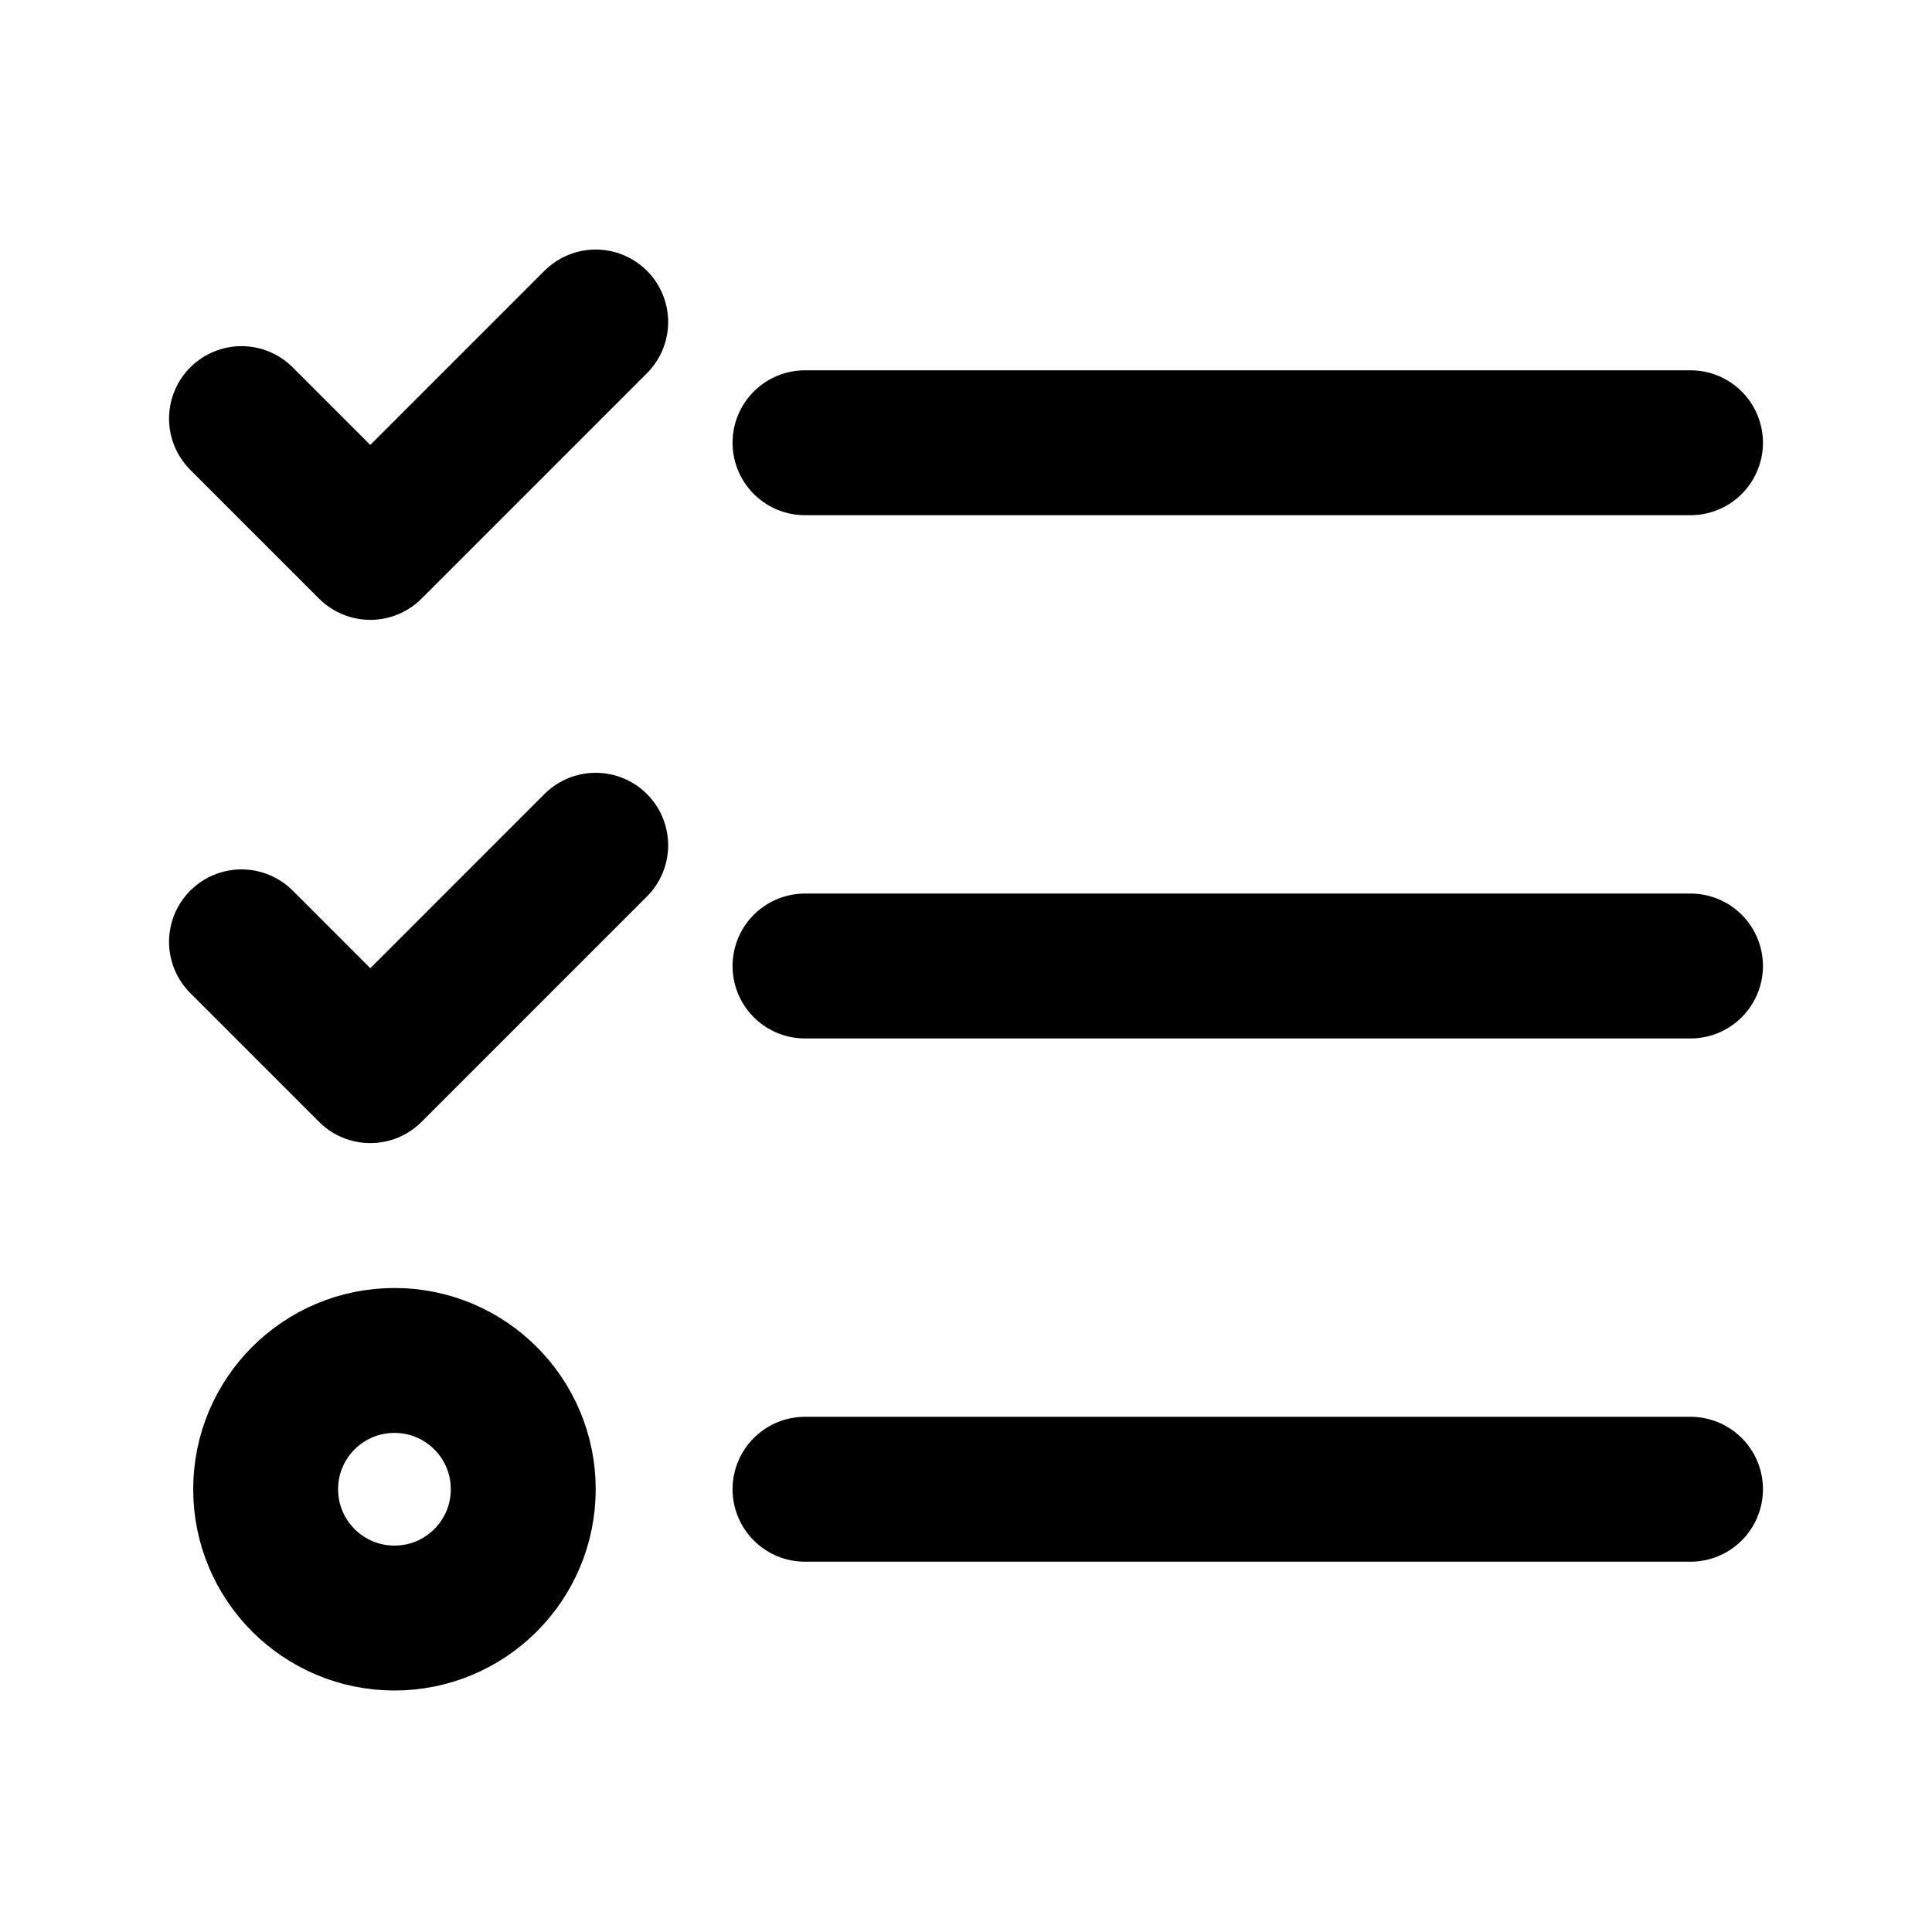
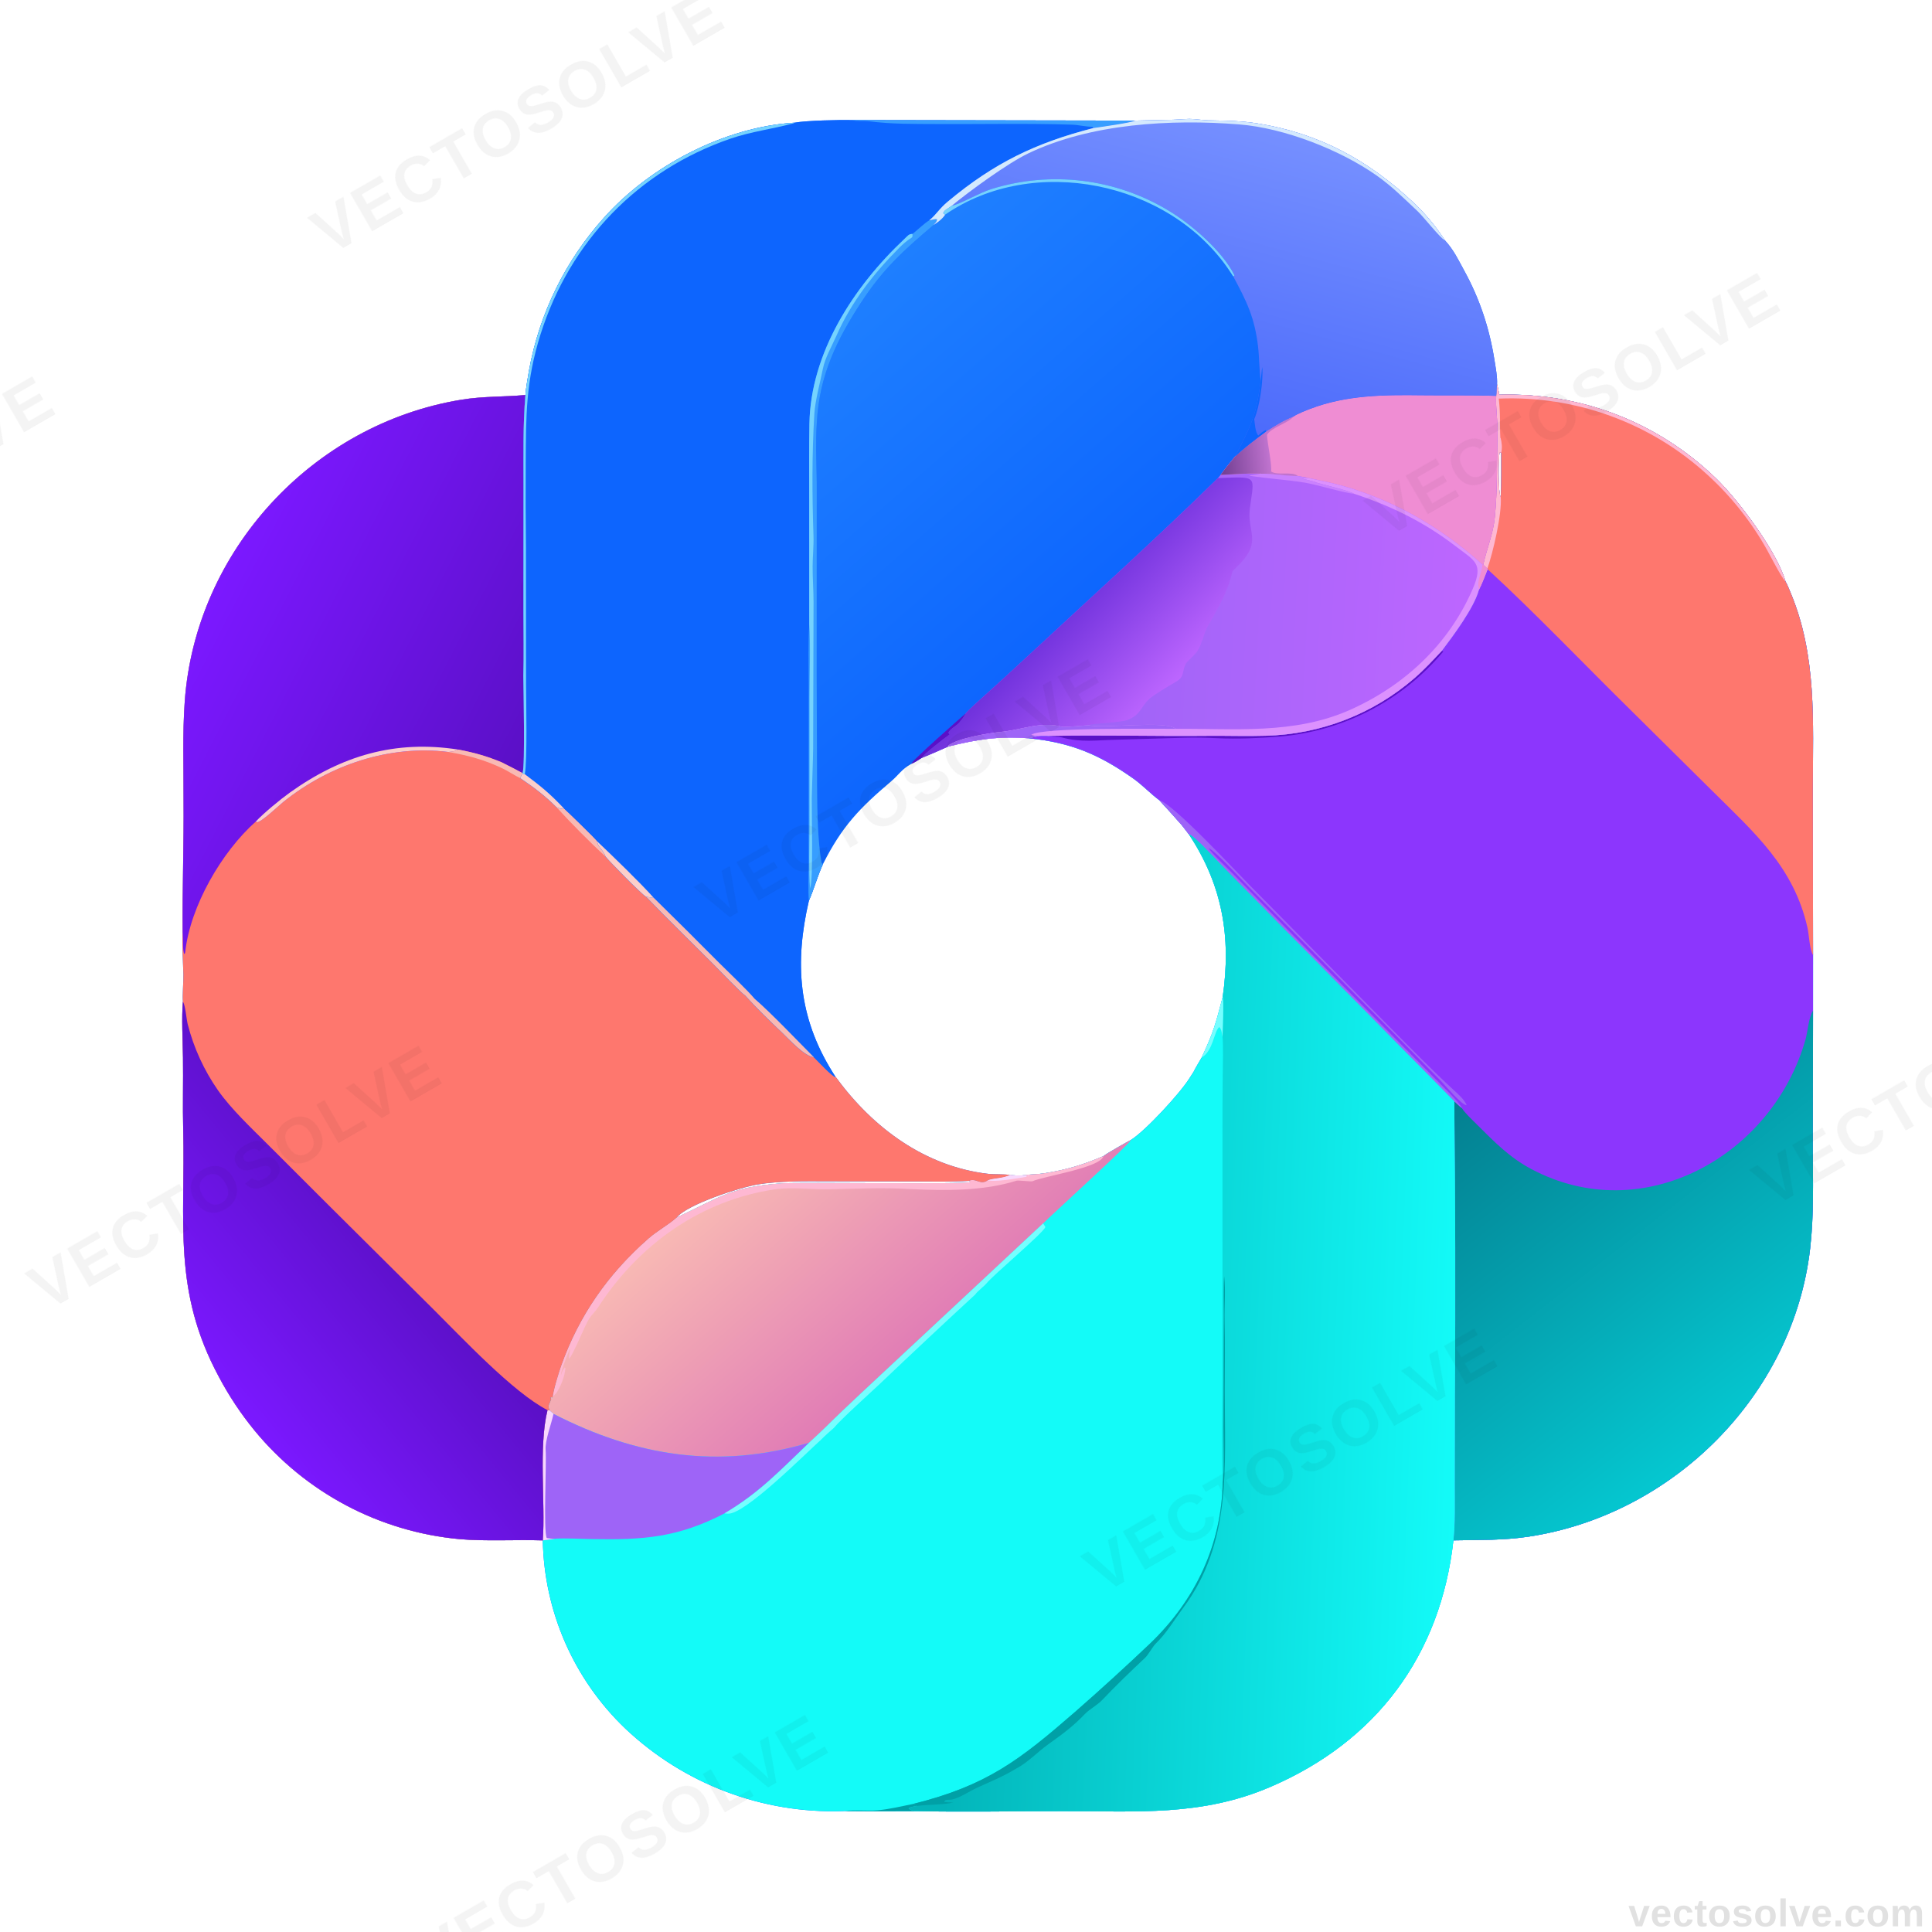
- <svg xmlns="http://www.w3.org/2000/svg" viewBox="0 0 24 24" fill="none" stroke="currentColor" stroke-width="1.8" stroke-linecap="round" stroke-linejoin="round">
-   <path d="M10 5.5h11" />
-   <path d="M10 12h11" />
-   <path d="M10 18.5h11" />
-   <path d="M3 5.2l1.6 1.6 2.8-2.8" />
-   <path d="M3 11.7l1.6 1.6 2.8-2.8" />
-   <circle cx="4.9" cy="18.5" r="1.6" />
+ <svg xmlns="http://www.w3.org/2000/svg" width="1254" height="1254" display="block" preserveAspectRatio="none" version="1.1" viewBox="0 0 2048 2048">
+   <defs>
+     <pattern id="_zdek1i8n" patternUnits="userSpaceOnUse" width="819.2" height="819.2" patternTransform="rotate(-30)">
+       <text x="409.6" y="409.6" font-family="Arial,Helvetica,sans-serif" font-size="68.267" fill="rgba(0,0,0,0.045)" font-weight="600" text-anchor="middle" letter-spacing="3">VECTOSOLVE</text>
+     </pattern>
+     <linearGradient id="j" x1="1275.04" x2="1356.98" y1="445.319" y2="142.421" gradientUnits="userSpaceOnUse">
+       <stop class="stop0" offset="0" stop-color="#4c6bfb" stop-opacity="1" />
+       <stop class="stop1" offset="1" stop-color="#758fff" stop-opacity="1" />
+     </linearGradient>
+     <linearGradient id="i" x1="1296.3" x2="1344.95" y1="485.042" y2="479.845" gradientUnits="userSpaceOnUse">
+       <stop class="stop0" offset="0" stop-color="#764195" stop-opacity="1" />
+       <stop class="stop1" offset="1" stop-color="#bf73ce" stop-opacity="1" />
+     </linearGradient>
+     <linearGradient id="h" x1="1145.51" x2="1248.86" y1="624.682" y2="721.289" gradientUnits="userSpaceOnUse">
+       <stop class="stop0" offset="0" stop-color="#6f31dc" stop-opacity="1" />
+       <stop class="stop1" offset="1" stop-color="#bd66ff" stop-opacity="1" />
+     </linearGradient>
+     <linearGradient id="g" x1="1159.74" x2="1561.51" y1="633.577" y2="653.716" gradientUnits="userSpaceOnUse">
+       <stop class="stop0" offset="0" stop-color="#9e64f7" stop-opacity="1" />
+       <stop class="stop1" offset="1" stop-color="#bd66ff" stop-opacity="1" />
+     </linearGradient>
+     <linearGradient id="f" x1="430.81" x2="239.264" y1="1317.97" y2="1475.26" gradientUnits="userSpaceOnUse">
+       <stop class="stop0" offset="0" stop-color="#5b10c7" stop-opacity="1" />
+       <stop class="stop1" offset="1" stop-color="#7b18ff" stop-opacity="1" />
+     </linearGradient>
+     <linearGradient id="e" x1="552.904" x2="226.525" y1="800.278" y2="633.291" gradientUnits="userSpaceOnUse">
+       <stop class="stop0" offset="0" stop-color="#5b10c7" stop-opacity="1" />
+       <stop class="stop1" offset="1" stop-color="#7b18ff" stop-opacity="1" />
+     </linearGradient>
+     <linearGradient id="d" x1="947.83" x2="772.869" y1="1446.54" y2="1246.88" gradientUnits="userSpaceOnUse">
+       <stop class="stop0" offset="0" stop-color="#e17db5" stop-opacity="1" />
+       <stop class="stop1" offset="1" stop-color="#f8b9b4" stop-opacity="1" />
+     </linearGradient>
+     <linearGradient id="c" x1="1019.34" x2="1547.49" y1="1404.46" y2="1424.7" gradientUnits="userSpaceOnUse">
+       <stop class="stop0" offset="0" stop-color="#03b5ba" stop-opacity="1" />
+       <stop class="stop1" offset="1" stop-color="#13fbf8" stop-opacity="1" />
+     </linearGradient>
+     <linearGradient id="b" x1="1563.71" x2="1839.37" y1="1157.65" y2="1511.79" gradientUnits="userSpaceOnUse">
+       <stop class="stop0" offset="0" stop-color="#048091" stop-opacity="1" />
+       <stop class="stop1" offset="1" stop-color="#05c7d0" stop-opacity="1" />
+     </linearGradient>
+     <linearGradient id="a" x1="1148.8" x2="868.3" y1="667.811" y2="347.068" gradientUnits="userSpaceOnUse">
+       <stop class="stop0" offset="0" stop-color="#0d65fe" stop-opacity="1" />
+       <stop class="stop1" offset="1" stop-color="#1e7fff" stop-opacity="1" />
+     </linearGradient>
+   </defs>
+   <path fill="url(#a)" d="M1203.4 127.841C1221.54 127.299 1239.61 127.52 1257.8 126.142C1265.36 125.569 1275.4 127.78 1283.2 127.584C1300.75 127.934 1315.91 128.109 1333.42 130.921C1398.66 141.398 1450.99 170.162 1498.57 214.953A216.4 216.4 0 0 1 1531.68 254.781C1541.15 265.136 1545.74 275.23 1552.18 286.962C1568.64 316.951 1578.9 348.118 1584.23 381.876C1585.45 389.645 1587.35 399.302 1586.94 407.306C1587.75 410.877 1588.79 414.794 1589.14 418.405C1675.7 416.028 1756.73 447.116 1818.95 507.057C1842.43 529.675 1883.6 584.541 1892.59 616.144C1894.87 620.163 1896.31 624.06 1898.08 628.274C1925.99 694.771 1921.79 764.78 1921.68 835.399L1921.91 1012.46L1921.89 1071.36L1921.7 1215.92C1921.71 1252.02 1922.97 1287.75 1918.78 1323.79C1900.81 1478.61 1774.01 1605.55 1620.68 1628.85C1593.5 1632.99 1567.88 1632.25 1540.67 1632.84C1527.11 1754.48 1459.12 1845.96 1346.51 1894.24C1273.31 1925.63 1205.22 1919.76 1127.65 1919.94C1076.67 1919.9 1021.8 1920.93 970.557 1919.91C945.529 1920.07 920.501 1920.03 895.474 1919.78L893.609 1919.86A320.4 320.4 0 0 1 662.742 1832.26A283.1 283.1 0 0 1 575.389 1632.88C547.76 1631.98 514.021 1633.96 487.241 1631.55A319.13 319.13 0 0 1 269.684 1516.22A342.5 342.5 0 0 1 232.062 1459.58C182.635 1367.79 196.642 1296.44 194.188 1197.39C193.562 1172.14 194.326 1146.37 193.97 1121.02C193.724 1103.49 192.339 1078.31 193.906 1061.69C193.142 1056.05 194.643 1039.79 194.417 1032.86C193.918 1017.58 192.923 1003.87 193.638 988.546C193.199 942.11 194.978 894.386 194.568 847.703C194.714 812.71 193.35 778.295 195.857 743.341C207.294 583.877 331.409 449.465 489.01 423.733C512.951 419.825 533.493 420.914 556.958 418.718C557.284 412.814 559.702 398.71 560.771 392.646A330.27 330.27 0 0 1 640.167 230.877C689.237 175.792 768.342 134.438 842.278 130.037C854.687 127.754 890.536 126.931 903.296 127.324ZM976.883 803.515C973.352 805.739 969.781 808.235 965.941 809.78C955.68 815.484 952.599 821.515 944.607 828.296C910.887 856.904 892.502 876.059 872.339 916.078C866.321 929.224 863.009 942.123 857.474 954.739C842.178 1020.43 846.166 1078.01 882.45 1136.37C883.571 1138.17 884.703 1139.97 885.845 1141.76L886.886 1142.9C925.69 1195.85 980.992 1236.65 1047.56 1244.32C1054.72 1245.15 1063.86 1244.38 1070.47 1245.53C1075.62 1246.01 1081.42 1246.53 1086.56 1245.68C1092.22 1244.8 1099.57 1244.91 1106.41 1243.85C1130.06 1240.18 1148.01 1234.86 1169.72 1225.5C1173.02 1222.7 1194.62 1210.57 1199.03 1208.24C1214.7 1198.27 1250.8 1158.98 1260.54 1143.49L1265.37 1135.96C1266.07 1134.03 1272.45 1123.37 1273.83 1121.01C1286.36 1094.22 1288.61 1085.49 1296.14 1056.75C1305.28 993.25 1295.89 938.212 1260.19 884.294C1259.99 884.13 1253.95 876.061 1252.97 874.929C1245.08 865.91 1237.08 857.065 1228.96 848.266C1220.1 841.792 1210.92 832.058 1201.72 825.548C1164.54 799.224 1134.83 787.111 1090.27 782.546C1057.9 780.304 1036.89 783.552 1005.21 791.318A814 814 0 0 1 976.883 803.515ZM1590.85 527.078C1591.61 512.382 1591.31 494.644 1591.39 479.809L1589.71 479.489C1588.19 484.979 1587.93 522.784 1590.85 527.078ZM1027.19 1251.81C1010.46 1252.92 988.566 1252.41 971.504 1252.4L878.041 1252.24C853.662 1252.19 826.417 1251.65 802.54 1255.67C784.16 1258.75 728.616 1276.64 717.289 1290.65C764.088 1268.67 775.076 1258.25 828.871 1254.42C848.077 1253.05 1024.54 1255.72 1028.52 1253.1Z" />
+   <path fill="#ffe9ee" fill-opacity=".016" d="M1027.19 1251.81L1028.52 1253.1C1024.54 1255.72 848.077 1253.05 828.871 1254.42C775.076 1258.25 764.088 1268.67 717.289 1290.65C728.616 1276.64 784.16 1258.75 802.54 1255.67C826.417 1251.65 853.662 1252.19 878.041 1252.24L971.504 1252.4C988.566 1252.41 1010.46 1252.92 1027.19 1251.81Z" />
+   <path fill="#13fbf8" d="M1586.05 419.672C1586.77 416.54 1586.2 411.537 1586.94 407.306C1587.75 410.877 1588.79 414.794 1589.14 418.405C1675.7 416.028 1756.73 447.116 1818.95 507.057C1842.43 529.675 1883.6 584.541 1892.59 616.144C1894.87 620.163 1896.31 624.06 1898.08 628.274C1925.99 694.771 1921.79 764.78 1921.68 835.399L1921.91 1012.46L1921.89 1071.36L1921.7 1215.92C1921.71 1252.02 1922.97 1287.75 1918.78 1323.79C1900.81 1478.61 1774.01 1605.55 1620.68 1628.85C1593.5 1632.99 1567.88 1632.25 1540.67 1632.84C1527.11 1754.48 1459.12 1845.96 1346.51 1894.24C1273.31 1925.63 1205.22 1919.76 1127.65 1919.94C1076.67 1919.9 1021.8 1920.93 970.557 1919.91C945.529 1920.07 920.501 1920.03 895.474 1919.78L893.609 1919.86A320.4 320.4 0 0 1 662.742 1832.26A283.1 283.1 0 0 1 575.389 1632.88C578.299 1593.18 570.714 1533.82 580.396 1494.79C581.943 1495.09 581.332 1495.16 582.234 1494.96L582.349 1494.07C580.713 1491.08 581.752 1489.61 582.703 1486.64L582.838 1486.99L584.29 1483.03C583.637 1482.13 583.929 1482.72 583.774 1481.13L585.841 1481.34C586.488 1473.85 592.316 1455.01 594.807 1448C613.869 1394.4 644.768 1350.33 687.497 1312.87C696.379 1305.09 708.015 1298.66 716.11 1291.68L717.289 1290.65C764.088 1268.67 775.076 1258.25 828.871 1254.42C848.077 1253.05 1024.54 1255.72 1028.52 1253.1L1027.19 1251.81C1034.1 1248.11 1039.6 1257.08 1047.2 1250.98C1054.72 1248.41 1061.18 1249.52 1070.47 1245.53C1075.62 1246.01 1081.42 1246.53 1086.56 1245.68C1092.22 1244.8 1099.57 1244.91 1106.41 1243.85C1130.06 1240.18 1148.01 1234.86 1169.72 1225.5C1173.02 1222.7 1194.62 1210.57 1199.03 1208.24C1214.7 1198.27 1250.8 1158.98 1260.54 1143.49L1265.37 1135.96C1266.07 1134.03 1272.45 1123.37 1273.83 1121.01C1286.36 1094.22 1288.61 1085.49 1296.14 1056.75C1305.28 993.25 1295.89 938.212 1260.19 884.294C1259.99 884.13 1253.95 876.061 1252.97 874.929C1245.08 865.91 1237.08 857.065 1228.96 848.266C1220.1 841.792 1210.92 832.058 1201.72 825.548C1164.54 799.224 1134.83 787.111 1090.27 782.546C1094.29 781.83 1098.32 780.899 1102.31 780.027C1104.64 780.015 1109.67 779.863 1111.75 780.127C1167.56 778.962 1224.49 780.569 1280.38 780.007C1300.61 779.804 1321.8 780.552 1341.91 779.917A249.8 249.8 0 0 0 1499.4 718.842C1509.91 709.742 1518.87 699.983 1528.36 689.879C1540.63 673.615 1562.46 644.395 1567.61 625.409C1570.97 618.888 1574.13 610.332 1576.91 603.376L1576.68 602.741L1572.32 598.672C1575.96 581.73 1582.81 566.23 1584.58 548.305C1587.55 518.247 1586.65 487.823 1587.45 457.662C1587.75 446.309 1585.14 430.167 1586.05 419.672ZM1591.39 479.809L1589.71 479.489C1588.19 484.979 1587.93 522.784 1590.85 527.078C1591.61 512.382 1591.31 494.644 1591.39 479.809Z" />
+   <path fill="#8c36fd" d="M1586.05 419.672C1586.77 416.54 1586.2 411.537 1586.94 407.306C1587.75 410.877 1588.79 414.794 1589.14 418.405C1675.7 416.028 1756.73 447.116 1818.95 507.057C1842.43 529.675 1883.6 584.541 1892.59 616.144C1894.87 620.163 1896.31 624.06 1898.08 628.274C1925.99 694.771 1921.79 764.78 1921.68 835.399L1921.91 1012.46L1921.89 1071.36L1921.7 1215.92C1921.71 1252.02 1922.97 1287.75 1918.78 1323.79C1900.81 1478.61 1774.01 1605.55 1620.68 1628.85C1593.5 1632.99 1567.88 1632.25 1540.67 1632.84C1542.72 1616.01 1542.09 1591.34 1542.12 1573.84L1542.27 1477.44C1542.95 1374.09 1542.73 1270.73 1541.58 1167.37L1355.02 978.393L1294.33 916.649C1288.33 910.51 1265.8 885.453 1260.19 884.294C1259.99 884.13 1253.95 876.061 1252.97 874.929C1245.08 865.91 1237.08 857.065 1228.96 848.266C1220.1 841.792 1210.92 832.058 1201.72 825.548C1164.54 799.224 1134.83 787.111 1090.27 782.546C1094.29 781.83 1098.32 780.899 1102.31 780.027C1104.64 780.015 1109.67 779.863 1111.75 780.127C1167.56 778.962 1224.49 780.569 1280.38 780.007C1300.61 779.804 1321.8 780.552 1341.91 779.917A249.8 249.8 0 0 0 1499.4 718.842C1509.91 709.742 1518.87 699.983 1528.36 689.879C1540.63 673.615 1562.46 644.395 1567.61 625.409C1570.97 618.888 1574.13 610.332 1576.91 603.376L1576.68 602.741L1572.32 598.672C1575.96 581.73 1582.81 566.23 1584.58 548.305C1587.55 518.247 1586.65 487.823 1587.45 457.662C1587.75 446.309 1585.14 430.167 1586.05 419.672ZM1591.39 479.809L1589.71 479.489C1588.19 484.979 1587.93 522.784 1590.85 527.078C1591.61 512.382 1591.31 494.644 1591.39 479.809Z" />
+   <path fill="url(#b)" d="M1549.77 1174.78C1552.07 1179.02 1561.39 1187.85 1565.17 1191.6C1583.84 1210.22 1599.88 1226.84 1623.47 1239.36C1741.78 1302.17 1878.82 1225.23 1913.86 1102.11C1916.43 1093.08 1917.12 1078.67 1921.89 1071.36L1921.7 1215.92C1921.71 1252.02 1922.97 1287.75 1918.78 1323.79C1900.81 1478.61 1774.01 1605.55 1620.68 1628.85C1593.5 1632.99 1567.88 1632.25 1540.67 1632.84C1542.72 1616.01 1542.09 1591.34 1542.12 1573.84L1542.27 1477.44C1542.95 1374.09 1542.73 1270.73 1541.58 1167.37C1544.12 1169.73 1547.1 1172.68 1549.77 1174.78Z" />
+   <path fill="#fe776e" d="M1586.05 419.672C1586.77 416.54 1586.2 411.537 1586.94 407.306C1587.75 410.877 1588.79 414.794 1589.14 418.405C1675.7 416.028 1756.73 447.116 1818.95 507.057C1842.43 529.675 1883.6 584.541 1892.59 616.144C1894.87 620.163 1896.31 624.06 1898.08 628.274C1925.99 694.771 1921.79 764.78 1921.68 835.399L1921.91 1012.46C1918.02 1005.8 1917.86 991.582 1915.94 983.139C1901.33 918.845 1859.67 882.668 1814.95 838.254L1730.09 754.215C1680.74 705.717 1627.16 649.562 1576.91 603.376L1576.68 602.741L1572.32 598.672C1575.96 581.73 1582.81 566.23 1584.58 548.305C1587.55 518.247 1586.65 487.823 1587.45 457.662C1587.75 446.309 1585.14 430.167 1586.05 419.672ZM1591.39 479.809L1589.71 479.489C1588.19 484.979 1587.93 522.784 1590.85 527.078C1591.61 512.382 1591.31 494.644 1591.39 479.809Z" />
+   <path fill="#ffe9ee" fill-opacity=".102" d="M1590.85 527.078C1587.93 522.784 1588.19 484.979 1589.71 479.489L1591.39 479.809C1591.31 494.644 1591.61 512.382 1590.85 527.078Z" />
+   <path fill="#feb8d2" d="M1586.05 419.672C1586.77 416.54 1586.2 411.537 1586.94 407.306C1587.75 410.877 1588.79 414.794 1589.14 418.405C1675.7 416.028 1756.73 447.116 1818.95 507.057C1842.43 529.675 1883.6 584.541 1892.59 616.144C1888.93 613.182 1876.4 588.801 1873.12 582.908C1856.72 553.447 1835.42 526.542 1810.44 503.74A308.4 308.4 0 0 0 1588.76 422.54C1590.81 441.105 1589.55 447.506 1590.46 464.434L1590.66 464.042C1591.99 468.866 1592.6 474.919 1591.39 479.809L1589.71 479.489C1588.19 484.979 1587.93 522.784 1590.85 527.078C1592.29 544.854 1582.49 586.282 1576.68 602.741L1572.32 598.672C1575.96 581.73 1582.81 566.23 1584.58 548.305C1587.55 518.247 1586.65 487.823 1587.45 457.662C1587.75 446.309 1585.14 430.167 1586.05 419.672Z" />
+   <path fill="#9e64f7" d="M1228.96 848.266C1243.83 852.274 1310.01 923.528 1323.81 937.451L1474.76 1090.3C1496.68 1112.39 1518.43 1134.71 1541.31 1155.8C1546.09 1160.19 1552.23 1165.51 1554.77 1171.55C1549.65 1171.91 1531.87 1150.37 1527.25 1145.68L1470.8 1088.5L1326.31 942.822C1317.37 933.858 1288.98 902.589 1281.22 898.967C1283.49 903.697 1301.12 920.234 1306.37 925.628C1383.03 1004.49 1460.84 1082.39 1538.25 1160.53C1540.99 1163.29 1549.16 1172.21 1549.77 1174.78C1547.1 1172.68 1544.12 1169.73 1541.58 1167.37L1355.02 978.393L1294.33 916.649C1288.33 910.51 1265.8 885.453 1260.19 884.294C1259.99 884.13 1253.95 876.061 1252.97 874.929C1245.08 865.91 1237.08 857.065 1228.96 848.266Z" />
+   <path fill="#5b10c7" d="M1528.36 689.879L1529.97 690.608A253.77 253.77 0 0 1 1356.54 780.769C1335.34 782.509 1311.46 783.536 1290.26 782.512C1278.91 781.964 1267.87 781.776 1256.51 781.998L1182.16 784.19C1162.44 784.621 1145.69 787.205 1125.87 781.779C1121.61 780.613 1115.96 781.354 1111.75 780.127C1167.56 778.962 1224.49 780.569 1280.38 780.007C1300.61 779.804 1321.8 780.552 1341.91 779.917A249.8 249.8 0 0 0 1499.4 718.842C1509.91 709.742 1518.87 699.983 1528.36 689.879Z" />
+   <path fill="url(#c)" d="M1260.19 884.294C1265.8 885.453 1288.33 910.51 1294.33 916.649L1355.02 978.393L1541.58 1167.37C1542.73 1270.73 1542.95 1374.09 1542.27 1477.44L1542.12 1573.84C1542.09 1591.34 1542.72 1616.01 1540.67 1632.84C1527.11 1754.48 1459.12 1845.96 1346.51 1894.24C1273.31 1925.63 1205.22 1919.76 1127.65 1919.94C1076.67 1919.9 1021.8 1920.93 970.557 1919.91C967.606 1919.21 965.344 1919.03 963.159 1917.01C965.098 1915.24 968.763 1915.02 971.755 1914.41L968.125 1912.22C1046.02 1892.79 1080.76 1865.87 1139.8 1814.52C1166.84 1790.84 1193.4 1766.62 1219.47 1741.86C1267.31 1695.82 1294.8 1637.67 1296.14 1571.05C1294.79 1534.78 1295.89 1492.46 1295.89 1455.82L1295.87 1213C1295.8 1188.51 1295.9 1164.01 1296.17 1139.52C1296.25 1128.64 1296.9 1109.14 1295.92 1099.22C1295.99 1090.6 1297.46 1062.55 1296.14 1056.75C1305.28 993.25 1295.89 938.212 1260.19 884.294Z" />
+   <path fill="#00a0a6" d="M1296.14 1571.05C1297.91 1561.07 1296.89 1524.63 1296.88 1512.71L1297.31 1395.7C1297.32 1389.8 1296.96 1357.08 1297.69 1353.01C1299.34 1368.05 1297.84 1384.02 1298.11 1399C1298.74 1423.39 1298.33 1448.81 1298.3 1473.09C1298.18 1554.64 1306.07 1634.9 1254.07 1704.66C1244.59 1717.37 1236.95 1730.74 1225.26 1742.15C1221.59 1745.74 1217.72 1753.57 1213.89 1757.31C1198.32 1771.94 1182.96 1786.7 1168.23 1802.22C1163.22 1807.5 1154.7 1812.01 1150.16 1816.78C1137.95 1829.64 1126 1838.5 1111.64 1848.69C1100.03 1856.93 1089.72 1868.28 1076.73 1875.05C1063.18 1883.25 1050.51 1888.36 1036.1 1894.89C1028.06 1898.55 1016.97 1906.1 1008.87 1907.61C1007.01 1907.95 1004.01 1907.63 1002.1 1908.23L1000.77 1910.17C1004.64 1910.65 1006.52 1910.67 1010.44 1910.66C1002.51 1913.14 982.755 1912.87 971.755 1914.41L968.125 1912.22C1046.02 1892.79 1080.76 1865.87 1139.8 1814.52C1166.84 1790.84 1193.4 1766.62 1219.47 1741.86C1267.31 1695.82 1294.8 1637.67 1296.14 1571.05Z" />
+   <path fill="url(#d)" d="M1169.72 1225.5C1173.02 1222.7 1194.62 1210.57 1199.03 1208.24C1196.68 1213.45 1117.74 1284.97 1105.75 1296.88L950.133 1442.08C925.846 1464.92 898.391 1489.91 874.812 1513.28L867.999 1519.75L857.78 1529.32C761.505 1557.79 674.462 1543.76 586.736 1498.79C585.965 1497.89 583.289 1495.83 582.234 1494.96L582.349 1494.07C580.713 1491.08 581.752 1489.61 582.703 1486.64L582.838 1486.99L584.29 1483.03C583.637 1482.13 583.929 1482.72 583.774 1481.13L585.841 1481.34C586.488 1473.85 592.316 1455.01 594.807 1448C613.869 1394.4 644.768 1350.33 687.497 1312.87C696.379 1305.09 708.015 1298.66 716.11 1291.68L717.289 1290.65C764.088 1268.67 775.076 1258.25 828.871 1254.42C848.077 1253.05 1024.54 1255.72 1028.52 1253.1L1027.19 1251.81C1034.1 1248.11 1039.6 1257.08 1047.2 1250.98C1054.72 1248.41 1061.18 1249.52 1070.47 1245.53C1075.62 1246.01 1081.42 1246.53 1086.56 1245.68C1092.22 1244.8 1099.57 1244.91 1106.41 1243.85C1130.06 1240.18 1148.01 1234.86 1169.72 1225.5Z" />
+   <path fill="#feb8d2" d="M1086.56 1245.68C1092.22 1244.8 1099.57 1244.91 1106.41 1243.85C1130.06 1240.18 1148.01 1234.86 1169.72 1225.5C1166.56 1237.92 1106.51 1246.67 1094.34 1252.21C1093.26 1252.7 1079.75 1251.08 1077.76 1251.53C1042.04 1262.78 1001.68 1262.13 964.61 1260.44C936.106 1258.69 907.391 1260.13 878.864 1260.64C861.579 1260.96 838.502 1258.25 822.017 1260.65C743.044 1272.15 677.234 1319.16 634.194 1385.55C631.26 1390.08 627.602 1393.32 624.601 1397.68C620.316 1404.19 607.161 1437.07 603.271 1440.34C602.964 1437.39 603.795 1433.59 604.263 1430.52L603.602 1430.77C602.042 1434.38 594.01 1454.93 594.66 1457.74L594.954 1456.82C596.236 1452.93 596.334 1452.73 598.704 1449.49L599.375 1450.24C598.645 1459.5 594.238 1470.17 588.981 1477.79L588.816 1477.31C587.972 1478.49 586.757 1480.31 585.841 1481.34C586.488 1473.85 592.316 1455.01 594.807 1448C613.869 1394.4 644.768 1350.33 687.497 1312.87C696.379 1305.09 708.015 1298.66 716.11 1291.68L717.289 1290.65C764.088 1268.67 775.076 1258.25 828.871 1254.42C848.077 1253.05 1024.54 1255.72 1028.52 1253.1L1027.19 1251.81C1034.1 1248.11 1039.6 1257.08 1047.2 1250.98C1054.72 1248.41 1061.18 1249.52 1070.47 1245.53C1075.62 1246.01 1081.42 1246.53 1086.56 1245.68Z" />
+   <path fill="#f8d8fd" d="M1070.47 1245.53C1075.62 1246.01 1081.42 1246.53 1086.56 1245.68L1091.47 1246.49L1090.65 1246.5L1089.75 1247.11L1089.01 1245.7L1088.45 1245.56L1088.07 1247.5C1080.33 1248.73 1052.86 1253.66 1047.2 1250.98C1054.72 1248.41 1061.18 1249.52 1070.47 1245.53Z" />
+   <path fill="#9e64f7" d="M580.396 1494.79C581.943 1495.09 581.332 1495.16 582.234 1494.96C583.289 1495.83 585.965 1497.89 586.736 1498.79C674.462 1543.76 761.505 1557.79 857.78 1529.32C827.104 1558.59 804.961 1582.54 767.989 1604.26C718.599 1629.94 681.888 1632.51 627.545 1631.48C617.076 1631.28 598.131 1630.37 588.191 1631.09C583.928 1631.71 579.66 1632.31 575.389 1632.88C578.299 1593.18 570.714 1533.82 580.396 1494.79Z" />
+   <path fill="#f8d8fd" d="M580.396 1494.79C581.943 1495.09 581.332 1495.16 582.234 1494.96C583.289 1495.83 585.965 1497.89 586.736 1498.79C584.43 1509.64 577.574 1527.16 578.393 1537.1C579.489 1550.41 575.826 1622.73 579.582 1630.42C583.248 1631.02 584.461 1631.08 588.191 1631.09C583.928 1631.71 579.66 1632.31 575.389 1632.88C578.299 1593.18 570.714 1533.82 580.396 1494.79Z" />
+   <path fill="#76feff" d="M1105.75 1296.88L1108.14 1300.67C1105.84 1307.23 1052.68 1351.56 1045.47 1360.73C1043.65 1363.05 1035.03 1369.74 1033.93 1372.11A8661 8661 0 0 0 932.498 1467.12C922.164 1476.88 891.745 1504.21 883.906 1513.64C879.514 1517.56 874.752 1521.62 870.686 1525.84C853.89 1540.8 789.448 1605.81 771.533 1604.56C770.866 1604.52 770.204 1604.43 769.539 1604.37C769.023 1604.32 768.505 1604.3 767.989 1604.26C804.961 1582.54 827.104 1558.59 857.78 1529.32L867.999 1519.75L874.812 1513.28C898.391 1489.91 925.846 1464.92 950.133 1442.08ZM1296.14 1056.75C1297.46 1062.55 1295.99 1090.6 1295.92 1099.22C1295.06 1095 1295.1 1091.28 1292.46 1088.69C1286.71 1093.44 1286.16 1113.88 1273.83 1121.01C1286.36 1094.22 1288.61 1085.49 1296.14 1056.75Z" />
+   <path fill="#00a0a6" d="M895.474 1919.78C906.1 1918.21 919.726 1919.88 930.513 1918.95C942.395 1917.92 956.322 1914.62 968.125 1912.22L971.755 1914.41C968.763 1915.02 965.098 1915.24 963.159 1917.01C965.344 1919.03 967.606 1919.21 970.557 1919.91C945.529 1920.07 920.501 1920.03 895.474 1919.78Z" />
+   <path fill="#fe776e" d="M193.638 988.546C193.199 942.11 194.978 894.386 194.568 847.703C194.714 812.71 193.35 778.295 195.857 743.341C207.294 583.877 331.409 449.465 489.01 423.733C512.951 419.825 533.493 420.914 556.958 418.718C554.278 451.095 554.957 482.247 554.939 514.69L554.876 649.515C554.859 670.914 555.434 695.377 554.746 716.578C554.841 731.21 556.733 810.978 553.949 819.502L553.734 819.964L551.436 824.805C565.924 834.567 577.326 843.111 589.908 855.672C594.211 857.035 593.946 857.725 597.56 856.748C601.37 860.2 631.183 888.907 633.171 891.989C633.383 897.981 639.298 900.398 641.857 907.902C645.686 912.824 680.431 948.187 684.691 950.426C707.889 974.516 732.005 997.98 755.697 1021.61C760.939 1026.84 785.731 1052.73 789.888 1055.26C802.086 1068.78 815.692 1081.96 828.899 1094.49C836.948 1102.13 852.2 1119.26 862.844 1120.79C866.806 1124.59 882.202 1141.42 885.845 1141.76L886.886 1142.9C925.69 1195.85 980.992 1236.65 1047.56 1244.32C1054.72 1245.15 1063.86 1244.38 1070.47 1245.53C1061.18 1249.52 1054.72 1248.41 1047.2 1250.98C1039.6 1257.08 1034.1 1248.11 1027.19 1251.81C1010.46 1252.92 988.566 1252.41 971.504 1252.4L878.041 1252.24C853.662 1252.19 826.417 1251.65 802.54 1255.67C784.16 1258.75 728.616 1276.64 717.289 1290.65L716.11 1291.68C708.015 1298.66 696.379 1305.09 687.497 1312.87C644.768 1350.33 613.869 1394.4 594.807 1448C592.316 1455.01 586.488 1473.85 585.841 1481.34L583.774 1481.13C583.929 1482.72 583.637 1482.13 584.29 1483.03L582.838 1486.99L582.703 1486.64C581.752 1489.61 580.713 1491.08 582.349 1494.07L582.234 1494.96C581.332 1495.16 581.943 1495.09 580.396 1494.79C570.714 1533.82 578.299 1593.18 575.389 1632.88C547.76 1631.98 514.021 1633.96 487.241 1631.55A319.13 319.13 0 0 1 269.684 1516.22A342.5 342.5 0 0 1 232.062 1459.58C182.635 1367.79 196.642 1296.44 194.188 1197.39C193.562 1172.14 194.326 1146.37 193.97 1121.02C193.724 1103.49 192.339 1078.31 193.906 1061.69C193.142 1056.05 194.643 1039.79 194.417 1032.86C193.918 1017.58 192.923 1003.87 193.638 988.546Z" />
+   <path fill="url(#e)" d="M193.638 988.546C193.199 942.11 194.978 894.386 194.568 847.703C194.714 812.71 193.35 778.295 195.857 743.341C207.294 583.877 331.409 449.465 489.01 423.733C512.951 419.825 533.493 420.914 556.958 418.718C554.278 451.095 554.957 482.247 554.939 514.69L554.876 649.515C554.859 670.914 555.434 695.377 554.746 716.578C554.841 731.21 556.733 810.978 553.949 819.502A682 682 0 0 0 532.278 808.305C516.116 801.551 502.906 797.854 485.871 794.588C481.667 796.707 480.25 796.579 475.436 797.146C412.674 789.301 349.053 811.016 300.442 850.004C295.054 854.325 276.716 872.07 272.181 871.564L271.175 870.852C234.772 903.288 201.825 960.433 196.4 1008.78C196.221 1010.38 196.299 1009.86 195.396 1011.4C193.319 1007.54 194.256 994.051 193.638 988.546Z" />
+   <path fill="#fcceca" d="M271.175 870.852C279.51 861.905 297.129 847.423 307.158 840.251C362.14 800.926 418.994 784.162 485.871 794.588C481.667 796.707 480.25 796.579 475.436 797.146C412.674 789.301 349.053 811.016 300.442 850.004C295.054 854.325 276.716 872.07 272.181 871.564Z" />
+   <path fill="#5b10c7" d="M532.278 808.305L533.769 807.505C537.842 808.1 540.509 810.854 545.257 812.658C546.553 804.693 553.007 805.264 552.967 799.971C552.558 745.864 552.992 691.77 552.848 637.663C552.83 631.124 552.133 622.337 553.202 616.06C555.572 619.998 551.264 701.724 554.746 716.578C554.841 731.21 556.733 810.978 553.949 819.502A682 682 0 0 0 532.278 808.305Z" />
+   <path fill="url(#f)" d="M193.906 1061.69C196.603 1066.17 197.506 1079.79 199.016 1085.87A215.5 215.5 0 0 0 231.094 1155.79C245.028 1175.66 266.161 1195.51 283.632 1212.94L348.222 1277.46L459.293 1387.79C489.02 1417.27 543.912 1476.1 580.396 1494.79C570.714 1533.82 578.299 1593.18 575.389 1632.88C547.76 1631.98 514.021 1633.96 487.241 1631.55A319.13 319.13 0 0 1 269.684 1516.22A342.5 342.5 0 0 1 232.062 1459.58C182.635 1367.79 196.642 1296.44 194.188 1197.39C193.562 1172.14 194.326 1146.37 193.97 1121.02C193.724 1103.49 192.339 1078.31 193.906 1061.69Z" />
+   <path fill="#f8b9b4" d="M485.871 794.588C502.906 797.854 516.116 801.551 532.278 808.305A682 682 0 0 1 553.949 819.502L553.734 819.964L551.436 824.805C545.789 822.264 538.607 817.329 532.314 814.364C512.837 805.186 496.262 800.835 475.436 797.146C480.25 796.579 481.667 796.707 485.871 794.588ZM589.908 855.672C594.211 857.035 593.946 857.725 597.56 856.748C601.37 860.2 631.183 888.907 633.171 891.989C633.383 897.981 639.298 900.398 641.857 907.902C626.418 893.958 603.699 870.969 589.908 855.672Z" />
+   <path fill="#0d65fe" d="M903.296 127.324L1203.4 127.841C1199.28 130.165 1166.28 134.66 1158.92 135.79C1097.96 151.492 1053.9 172.644 1004.84 213.599C995.196 221.648 993.375 226.607 985.088 233.578C988.162 233.188 990.737 231.7 993.351 232.52C993.092 235.109 991.32 236.518 989.519 238.563C957.596 265.597 936.121 285.105 913.09 320.225C886.949 360.087 868.546 398.246 865.937 447.165C864.107 473.028 866 496.838 865.809 522.326L865.714 716.584L866.155 833.214C866.363 857.559 866.628 890.724 870.899 914.613L872.339 916.078C866.321 929.224 863.009 942.123 857.474 954.739C842.178 1020.43 846.166 1078.01 882.45 1136.37C883.571 1138.17 884.703 1139.97 885.845 1141.76C882.202 1141.42 866.806 1124.59 862.844 1120.79C852.2 1119.26 836.948 1102.13 828.899 1094.49C815.692 1081.96 802.086 1068.78 789.888 1055.26C785.731 1052.73 760.939 1026.84 755.697 1021.61C732.005 997.98 707.889 974.516 684.691 950.426C680.431 948.187 645.686 912.824 641.857 907.902C639.298 900.398 633.383 897.981 633.171 891.989C631.183 888.907 601.37 860.2 597.56 856.748C593.946 857.725 594.211 857.035 589.908 855.672C577.326 843.111 565.924 834.567 551.436 824.805L553.734 819.964L553.949 819.502C556.733 810.978 554.841 731.21 554.746 716.578C555.434 695.377 554.859 670.914 554.876 649.515L554.939 514.69C554.957 482.247 554.278 451.095 556.958 418.718C557.284 412.814 559.702 398.71 560.771 392.646A330.27 330.27 0 0 1 640.167 230.877C689.237 175.792 768.342 134.438 842.278 130.037C854.687 127.754 890.536 126.931 903.296 127.324Z" />
+   <path fill="#379eff" d="M985.088 233.578C988.162 233.188 990.737 231.7 993.351 232.52C993.092 235.109 991.32 236.518 989.519 238.563C957.596 265.597 936.121 285.105 913.09 320.225C886.949 360.087 868.546 398.246 865.937 447.165C864.107 473.028 866 496.838 865.809 522.326L865.714 716.584L866.155 833.214C866.363 857.559 866.628 890.724 870.899 914.613L872.339 916.078C866.321 929.224 863.009 942.123 857.474 954.739C856.527 945.646 857.21 925.382 857.207 915.093L857.245 831.54L857.295 724.319C857.294 705.404 856.649 680.382 857.848 661.915L857.801 529.328C857.796 502.852 857.571 475.699 858.007 449.338C859.252 373.875 905.048 303.809 958.56 253.464C962.046 250.185 963.408 247.873 967.259 248.016C972.049 244.186 980.53 236.126 985.088 233.578Z" />
+   <path fill="#75d3fe" d="M857.848 661.915L857.801 529.328C857.796 502.852 857.571 475.699 858.007 449.338C859.252 373.875 905.048 303.809 958.56 253.464C962.046 250.185 963.408 247.873 967.259 248.016C967.261 249.96 967.69 251.195 966.015 252.183C961.709 254.723 956.956 258.928 953.424 262.477C926.088 289.943 902.396 320.113 886.718 355.771C881.822 366.906 874.577 379.209 872.236 391.124C869.458 405.266 864.116 424.416 863.25 438.582C860.632 481.402 860.86 525.105 862.328 567.986C862.684 578.383 861.443 589.869 861.418 600.502C861.39 613.027 862.364 625.603 862.39 637.998L861.973 793.501C861.831 806.679 860.705 833.922 860.509 846.096C860.285 859.97 862.292 933.214 858.744 941.825C857.221 925.826 858.118 890.649 858.159 873.98L858.1 739.081C858.143 718.389 859.326 681.67 857.848 661.915ZM556.958 418.718C557.284 412.814 559.702 398.71 560.771 392.646A330.27 330.27 0 0 1 640.167 230.877C689.237 175.792 768.342 134.438 842.278 130.037L841.069 130.754C819.139 136.715 796.139 139.491 774.538 146.912C676.687 180.527 604.152 255.688 572.978 354.452C557.293 404.143 557.581 440.593 557.273 491.683Q557.026 536.103 557.53 580.522L557.638 725.734C557.723 743.166 559.119 806.312 556.299 820.685L553.734 819.964L553.949 819.502C556.733 810.978 554.841 731.21 554.746 716.578C555.434 695.377 554.859 670.914 554.876 649.515L554.939 514.69C554.957 482.247 554.278 451.095 556.958 418.718Z" />
+   <path fill="#f8b9b4" d="M684.691 950.426C687.838 951.044 689.782 951.552 693.003 951.726A7627 7627 0 0 1 762.564 1020.92C771.684 1030.04 792.332 1049.59 799.83 1058.63C817.128 1073.5 846.02 1103.88 862.844 1120.79C852.2 1119.26 836.948 1102.13 828.899 1094.49C815.692 1081.96 802.086 1068.78 789.888 1055.26C785.731 1052.73 760.939 1026.84 755.697 1021.61C732.005 997.98 707.889 974.516 684.691 950.426Z" />
+   <path fill="#379eff" d="M903.296 127.324L1203.4 127.841C1199.28 130.165 1166.28 134.66 1158.92 135.79L1158 134.39C1150.57 134.35 1143.49 132.387 1136.15 132.151C1088.41 130.619 1040.38 131.765 992.595 131.487C968.346 131.346 945.071 131.688 920.904 128.512C915.961 127.862 907.333 128.761 903.296 127.324Z" />
+   <path fill="#fcceca" d="M633.171 891.989C648.849 906.826 678.899 935.888 693.003 951.726C689.782 951.552 687.838 951.044 684.691 950.426C680.431 948.187 645.686 912.824 641.857 907.902C639.298 900.398 633.383 897.981 633.171 891.989ZM553.734 819.964L556.299 820.685C573.071 833.158 583.177 841.466 597.56 856.748C593.946 857.725 594.211 857.035 589.908 855.672C577.326 843.111 565.924 834.567 551.436 824.805Z" />
+   <path fill="url(#g)" d="M1371.39 441.392C1374.68 438.926 1384.8 434.95 1388.85 433.406C1427.29 418.753 1466.67 418.493 1507.13 419.009C1533.2 419.341 1559.74 418.706 1586.05 419.672C1585.14 430.167 1587.75 446.309 1587.45 457.662C1586.65 487.823 1587.55 518.247 1584.58 548.305C1582.81 566.23 1575.96 581.73 1572.32 598.672L1576.68 602.741L1576.91 603.376C1574.13 610.332 1570.97 618.888 1567.61 625.409C1562.46 644.395 1540.63 673.615 1528.36 689.879C1518.87 699.983 1509.91 709.742 1499.4 718.842A249.8 249.8 0 0 1 1341.91 779.917C1321.8 780.552 1300.61 779.804 1280.38 780.007C1224.49 780.569 1167.56 778.962 1111.75 780.127C1109.67 779.863 1104.64 780.015 1102.31 780.027C1098.32 780.899 1094.29 781.83 1090.27 782.546C1057.9 780.304 1036.89 783.552 1005.21 791.318A814 814 0 0 1 976.883 803.515C978.709 799.632 1001.77 781.869 1006.55 778.559L1005.31 776.862C1006.46 772.817 1013.72 769.714 1017.15 765.54C1020.1 761.95 1021.39 760.229 1023.72 756.187C1025.88 753.132 1041.14 739.604 1044.94 736.175A3385 3385 0 0 0 1085.62 699.037C1153.02 636.338 1225.75 570.956 1291.03 506.81L1293.86 503.458C1298.11 497.417 1304.5 489.824 1309.19 483.901C1319.91 474.038 1330.5 465.978 1342.21 457.346C1352.34 450.91 1360.31 445.901 1371.39 441.392Z" />
+   <path fill="url(#h)" d="M1023.72 756.187C1025.88 753.132 1041.14 739.604 1044.94 736.175A3385 3385 0 0 0 1085.62 699.037C1153.02 636.338 1225.75 570.956 1291.03 506.81C1334.18 505.26 1329.53 503.512 1324.91 538.882C1321.68 563.678 1337.79 573.279 1314.37 597.648A350 350 0 0 1 1306.6 605.391C1300.56 629.742 1292.38 642.221 1280.33 663.773C1276.26 671.048 1274.22 682.238 1269.66 689.561C1267.42 693.67 1258.04 701.314 1256.95 703.58C1252.19 713.452 1256.58 716.888 1245.73 723.175C1239.52 726.775 1223.41 736.289 1218.37 740.838C1209.17 749.126 1209.73 757.254 1195.63 763.025C1187.98 766.16 1158.53 766.586 1153.94 768.78C1150.07 769.04 1128.11 770.992 1126.06 770.445C1103.36 764.384 1084.24 773.441 1061.82 775.766C1048.15 777.184 1015.12 782.289 1004.73 790.706L1005.21 791.318A814 814 0 0 1 976.883 803.515C978.709 799.632 1001.77 781.869 1006.55 778.559L1005.31 776.862C1006.46 772.817 1013.72 769.714 1017.15 765.54C1020.1 761.95 1021.39 760.229 1023.72 756.187Z" />
+   <path fill="#ef8dd3" d="M1371.39 441.392C1374.68 438.926 1384.8 434.95 1388.85 433.406C1427.29 418.753 1466.67 418.493 1507.13 419.009C1533.2 419.341 1559.74 418.706 1586.05 419.672C1585.14 430.167 1587.75 446.309 1587.45 457.662C1586.65 487.823 1587.55 518.247 1584.58 548.305C1582.81 566.23 1575.96 581.73 1572.32 598.672L1571.44 598.474C1526.3 557.736 1472.36 526.924 1413.11 512.387C1404.23 510.208 1395.21 508.566 1386.28 506.553L1375.97 504.608C1362.36 504.673 1349.36 501.999 1335.56 502.125C1322.4 501.525 1307.25 502.897 1293.86 503.458C1298.11 497.417 1304.5 489.824 1309.19 483.901C1319.91 474.038 1330.5 465.978 1342.21 457.346C1352.34 450.91 1360.31 445.901 1371.39 441.392Z" />
+   <path fill="url(#i)" d="M1371.39 441.392C1365.14 448.922 1348 452.776 1343.1 460.892C1343.45 470.094 1348.46 492.262 1347.41 499.753C1354.16 504.506 1369.22 499.268 1375.97 504.608C1362.36 504.673 1349.36 501.999 1335.56 502.125C1322.4 501.525 1307.25 502.897 1293.86 503.458C1298.11 497.417 1304.5 489.824 1309.19 483.901C1319.91 474.038 1330.5 465.978 1342.21 457.346C1352.34 450.91 1360.31 445.901 1371.39 441.392Z" />
+   <path fill="#dc91fe" d="M1386.28 506.553C1395.21 508.566 1404.23 510.208 1413.11 512.387C1472.36 526.924 1526.3 557.736 1571.44 598.474L1572.32 598.672L1576.68 602.741L1576.91 603.376C1574.13 610.332 1570.97 618.888 1567.61 625.409C1562.46 644.395 1540.63 673.615 1528.36 689.879C1518.87 699.983 1509.91 709.742 1499.4 718.842A249.8 249.8 0 0 1 1341.91 779.917C1321.8 780.552 1300.61 779.804 1280.38 780.007C1224.49 780.569 1167.56 778.962 1111.75 780.127C1109.67 779.863 1104.64 780.015 1102.31 780.027C1098.32 780.899 1094.29 781.83 1090.27 782.546C1057.9 780.304 1036.89 783.552 1005.21 791.318L1004.73 790.706C1015.12 782.289 1048.15 777.184 1061.82 775.766C1084.24 773.441 1103.36 764.384 1126.06 770.445C1128.11 770.992 1150.07 769.04 1153.94 768.78C1169.95 772.835 1235.36 763.227 1246.27 772.559C1308.74 772.113 1371.63 778.846 1430.79 752.617C1488.68 726.943 1535.98 682.823 1561.23 624.056C1572.77 597.194 1563.49 594.7 1543.05 579.022C1509.84 553.54 1475.1 536.482 1435.33 523.407C1428.36 519.552 1402.94 513.869 1393.21 510.962L1395.39 511.318C1391.59 509.916 1382.13 508.041 1380.43 507.223Z" />
+   <path fill="#9e64f7" d="M1153.94 768.78C1169.95 772.835 1235.36 763.227 1246.27 772.559C1224.13 772.737 1104.02 770.805 1093.16 778.883C1096.08 780.354 1098.96 779.997 1102.31 780.027C1098.32 780.899 1094.29 781.83 1090.27 782.546C1057.9 780.304 1036.89 783.552 1005.21 791.318L1004.73 790.706C1015.12 782.289 1048.15 777.184 1061.82 775.766C1084.24 773.441 1103.36 764.384 1126.06 770.445C1128.11 770.992 1150.07 769.04 1153.94 768.78Z" />
+   <path fill="#ef8dd3" d="M1571.44 598.474L1572.32 598.672L1576.68 602.741L1576.91 603.376C1574.13 610.332 1570.97 618.888 1567.61 625.409L1567.55 623.459C1565.38 614.263 1570.8 608.827 1571.44 598.474Z" />
+   <path fill="#ca81fe" d="M1335.56 502.125C1349.36 501.999 1362.36 504.673 1375.97 504.608L1386.28 506.553L1380.43 507.223C1382.13 508.041 1391.59 509.916 1395.39 511.318L1393.21 510.962C1402.94 513.869 1428.36 519.552 1435.33 523.407C1425.91 522.846 1395.81 513.669 1382.99 511.584C1363.13 508.352 1343.39 507.383 1324.14 504.234C1325.76 503.451 1332.2 503.154 1335.56 502.125Z" />
+   <path fill="url(#j)" d="M1203.4 127.841C1221.54 127.299 1239.61 127.52 1257.8 126.142C1265.36 125.569 1275.4 127.78 1283.2 127.584C1300.75 127.934 1315.91 128.109 1333.42 130.921C1398.66 141.398 1450.99 170.162 1498.57 214.953A216.4 216.4 0 0 1 1531.68 254.781C1541.15 265.136 1545.74 275.23 1552.18 286.962C1568.64 316.951 1578.9 348.118 1584.23 381.876C1585.45 389.645 1587.35 399.302 1586.94 407.306C1586.2 411.537 1586.77 416.54 1586.05 419.672C1559.74 418.706 1533.2 419.341 1507.13 419.009C1466.67 418.493 1427.29 418.753 1388.85 433.406C1384.8 434.95 1374.68 438.926 1371.39 441.392C1360.31 445.901 1352.34 450.91 1342.21 457.346C1330.5 465.978 1319.91 474.038 1309.19 483.901C1326.16 451.822 1331.85 439.472 1336.45 403.563C1334.86 393.568 1334.89 378.414 1333.62 367.594C1329.98 336.47 1321.47 319.387 1307.33 293.099L1308.62 291.941C1296.11 266.399 1263.09 237.901 1238.99 223.388A230.55 230.55 0 0 0 1050.83 200.458C1038.61 204.185 1017.93 216.378 1008.75 218.216L1004.84 220.88C1002.25 222.634 1000.97 223.104 999.794 225.988C1001.41 227.376 1000.64 226.98 1001.91 227.493C998.881 232.232 994.121 235.515 989.519 238.563C991.32 236.518 993.092 235.109 993.351 232.52C990.737 231.7 988.162 233.188 985.088 233.578C993.375 226.607 995.196 221.648 1004.84 213.599C1053.9 172.644 1097.96 151.492 1158.92 135.79C1166.28 134.66 1199.28 130.165 1203.4 127.841Z" />
+   <path fill="#d4e9fe" d="M1203.4 127.841C1221.54 127.299 1239.61 127.52 1257.8 126.142C1265.36 125.569 1275.4 127.78 1283.2 127.584C1300.75 127.934 1315.91 128.109 1333.42 130.921C1398.66 141.398 1450.99 170.162 1498.57 214.953A216.4 216.4 0 0 1 1531.68 254.781C1526.79 252.559 1509.01 229.788 1502.73 223.892C1488.61 210.644 1475.45 197.419 1459.33 186.075C1420.59 158.805 1361.45 135.686 1313.56 131.883C1241.29 126.144 1156.18 130.84 1090 162.612C1067.81 173.263 1027.4 202.83 1008.75 218.216L1004.84 220.88C1002.25 222.634 1000.97 223.104 999.794 225.988C1001.41 227.376 1000.64 226.98 1001.91 227.493C998.881 232.232 994.121 235.515 989.519 238.563C991.32 236.518 993.092 235.109 993.351 232.52C990.737 231.7 988.162 233.188 985.088 233.578C993.375 226.607 995.196 221.648 1004.84 213.599C1053.9 172.644 1097.96 151.492 1158.92 135.79C1166.28 134.66 1199.28 130.165 1203.4 127.841Z" />
+   <path fill="#0d65fe" d="M1336.45 403.563C1336.9 400.536 1337.64 390.379 1338 389.108C1339.4 402.775 1335.24 431.643 1329.56 444.238C1330.2 449.209 1330.64 458.164 1333.79 461.686C1336.64 459.217 1338.41 457.307 1341.92 455.899L1342.21 457.346C1330.5 465.978 1319.91 474.038 1309.19 483.901C1326.16 451.822 1331.85 439.472 1336.45 403.563Z" />
+   <path fill="#75d3fe" d="M1008.75 218.216C1017.93 216.378 1038.61 204.185 1050.83 200.458A230.55 230.55 0 0 1 1238.99 223.388C1263.09 237.901 1296.11 266.399 1308.62 291.941L1307.33 293.099A298 298 0 0 0 1302.57 285.871C1238.46 192.16 1095.67 162.968 1001.91 227.493C1000.64 226.98 1001.41 227.376 999.794 225.988C1000.97 223.104 1002.25 222.634 1004.84 220.88Z" />
+   <path fill="#5b10c7" d="M1023.72 756.187C1021.39 760.229 1020.1 761.95 1017.15 765.54C1013.72 769.714 1006.46 772.817 1005.31 776.862L1006.55 778.559C1001.77 781.869 978.709 799.632 976.883 803.515C973.352 805.739 969.781 808.235 965.941 809.78C968.048 804.838 1016.68 762.443 1023.72 756.187Z" />
+   <g id="_wws111fo" pointer-events="none" style="mix-blend-mode:multiply">
+     <rect width="100%" height="100%" fill="url(#_zdek1i8n)" />
+   </g>
+   <g pointer-events="none">
+     <text x="2040.0" y="2042.0" font-family="Arial,Helvetica,sans-serif" font-size="40.96" fill="rgba(0,0,0,0.12)" font-weight="700" text-anchor="end" letter-spacing="0.5">vectosolve.com</text>
+   </g>
</svg>
